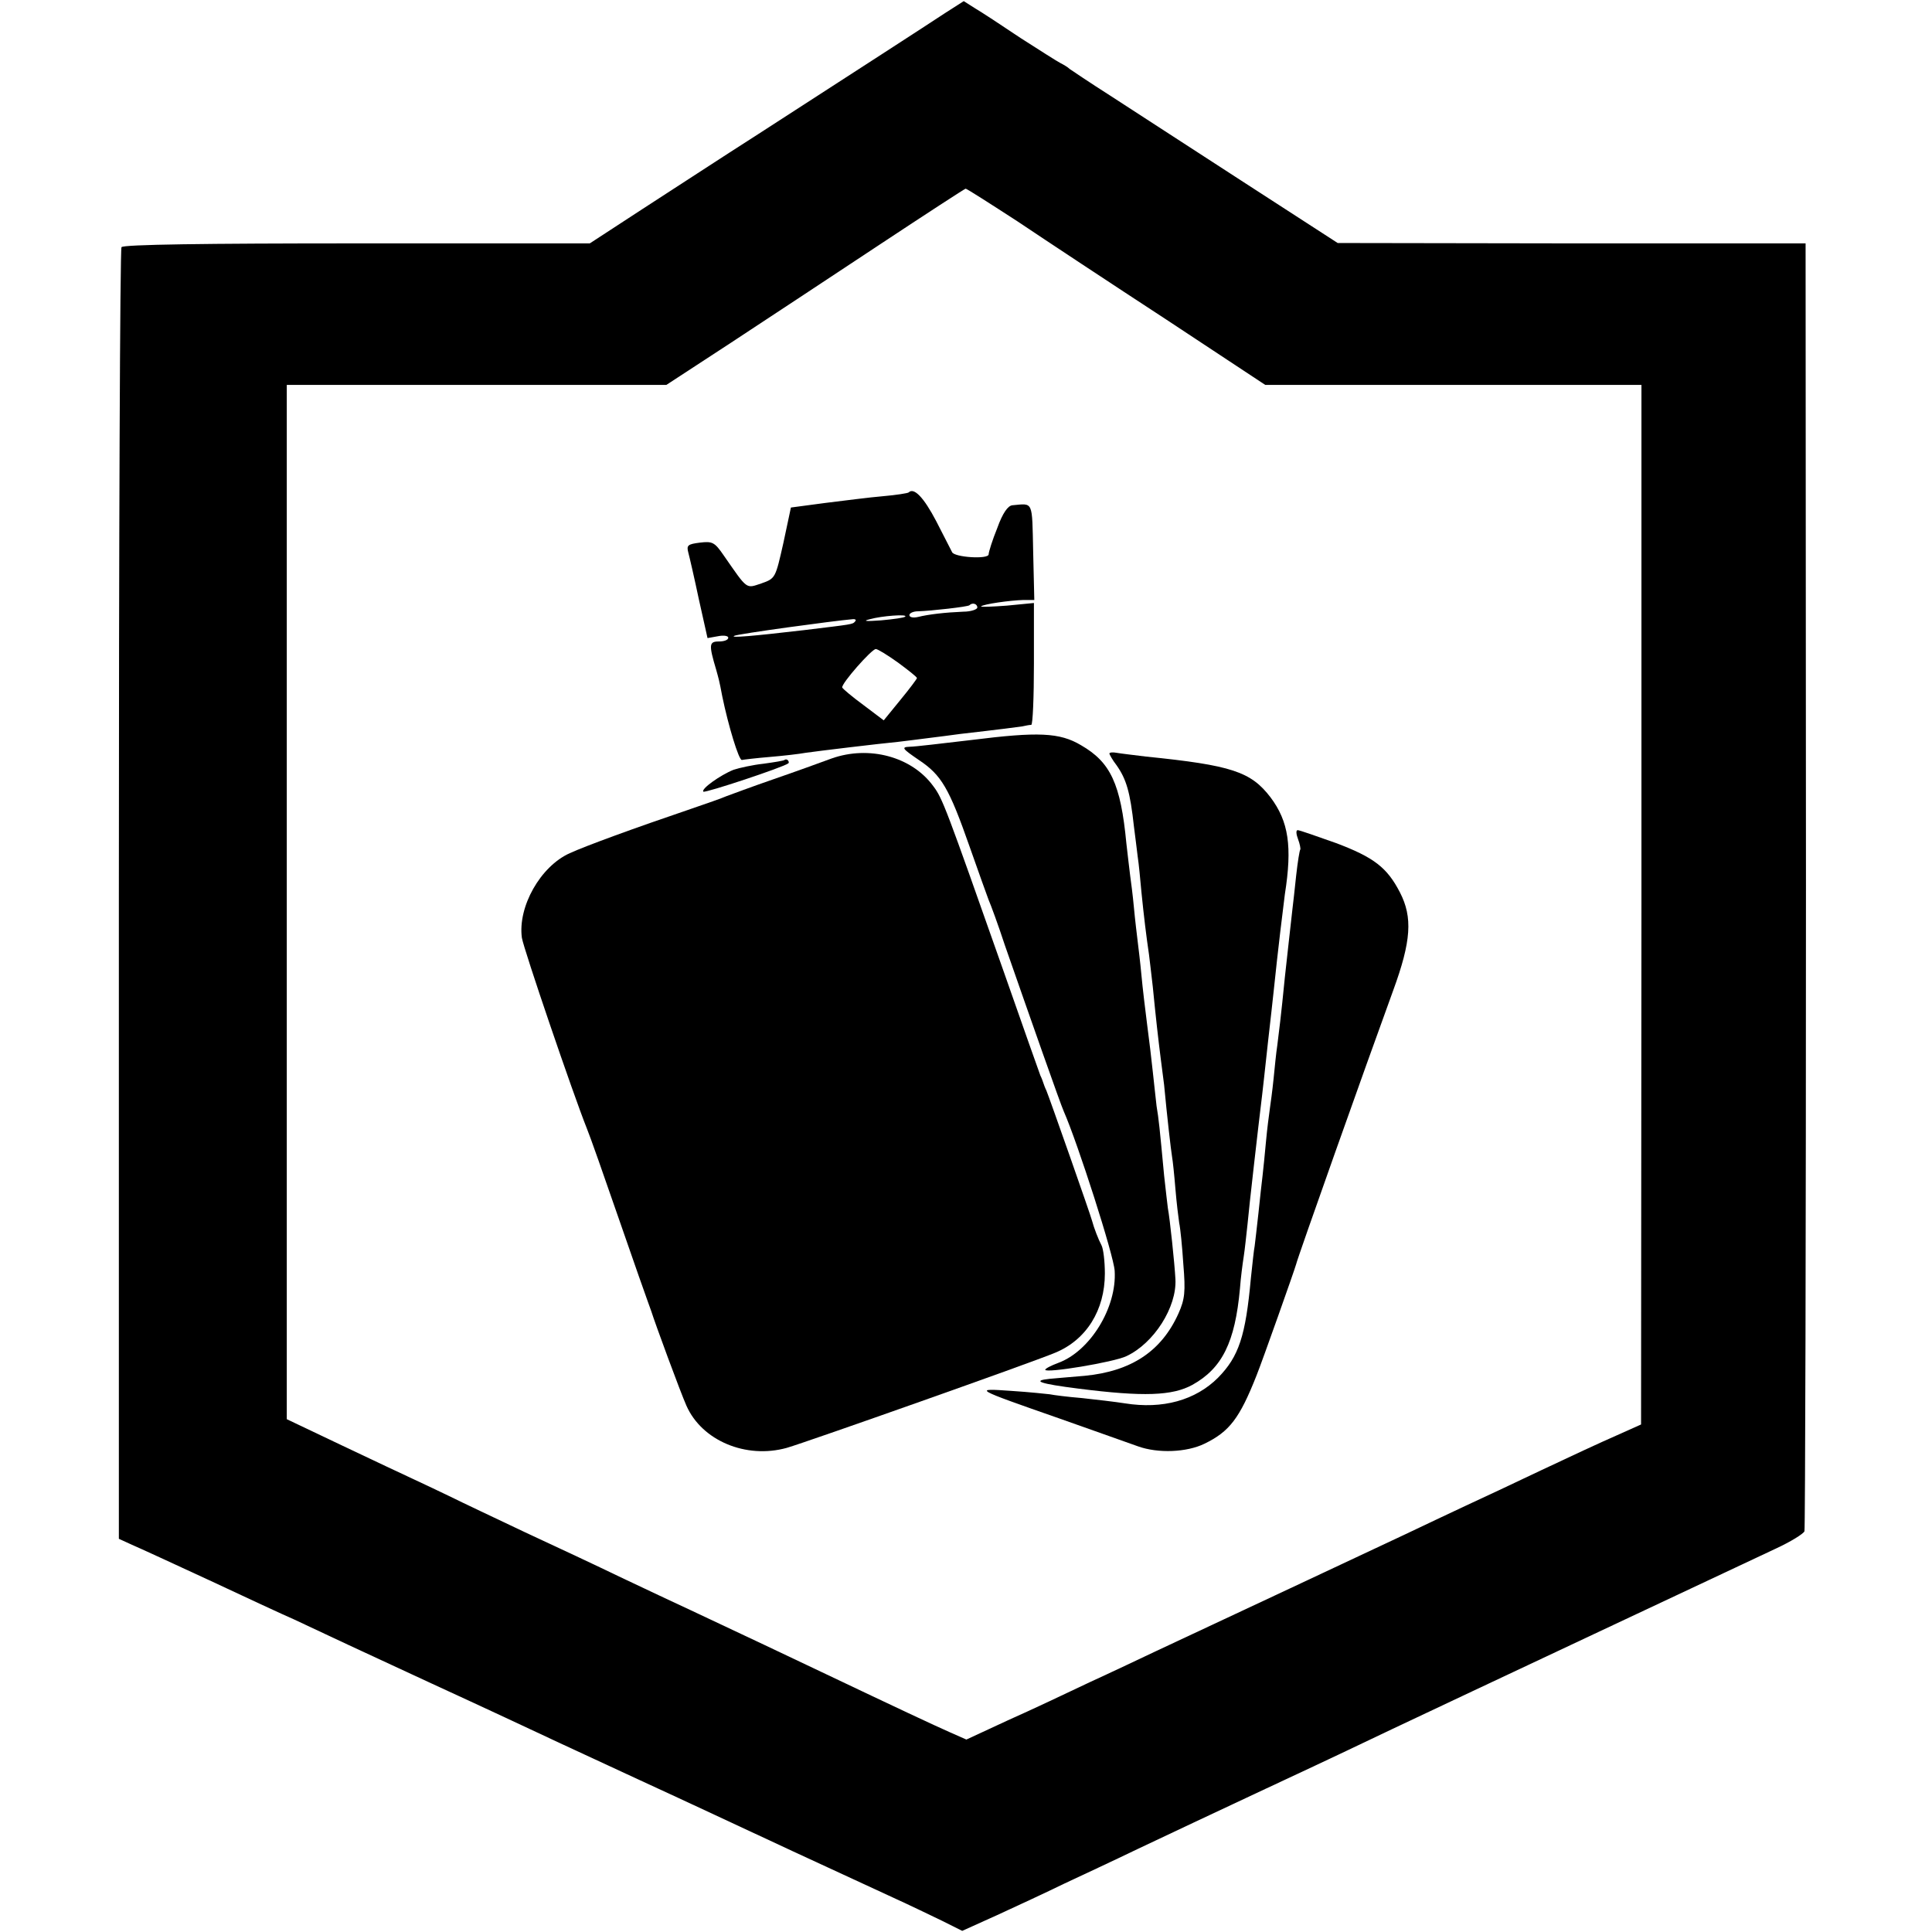
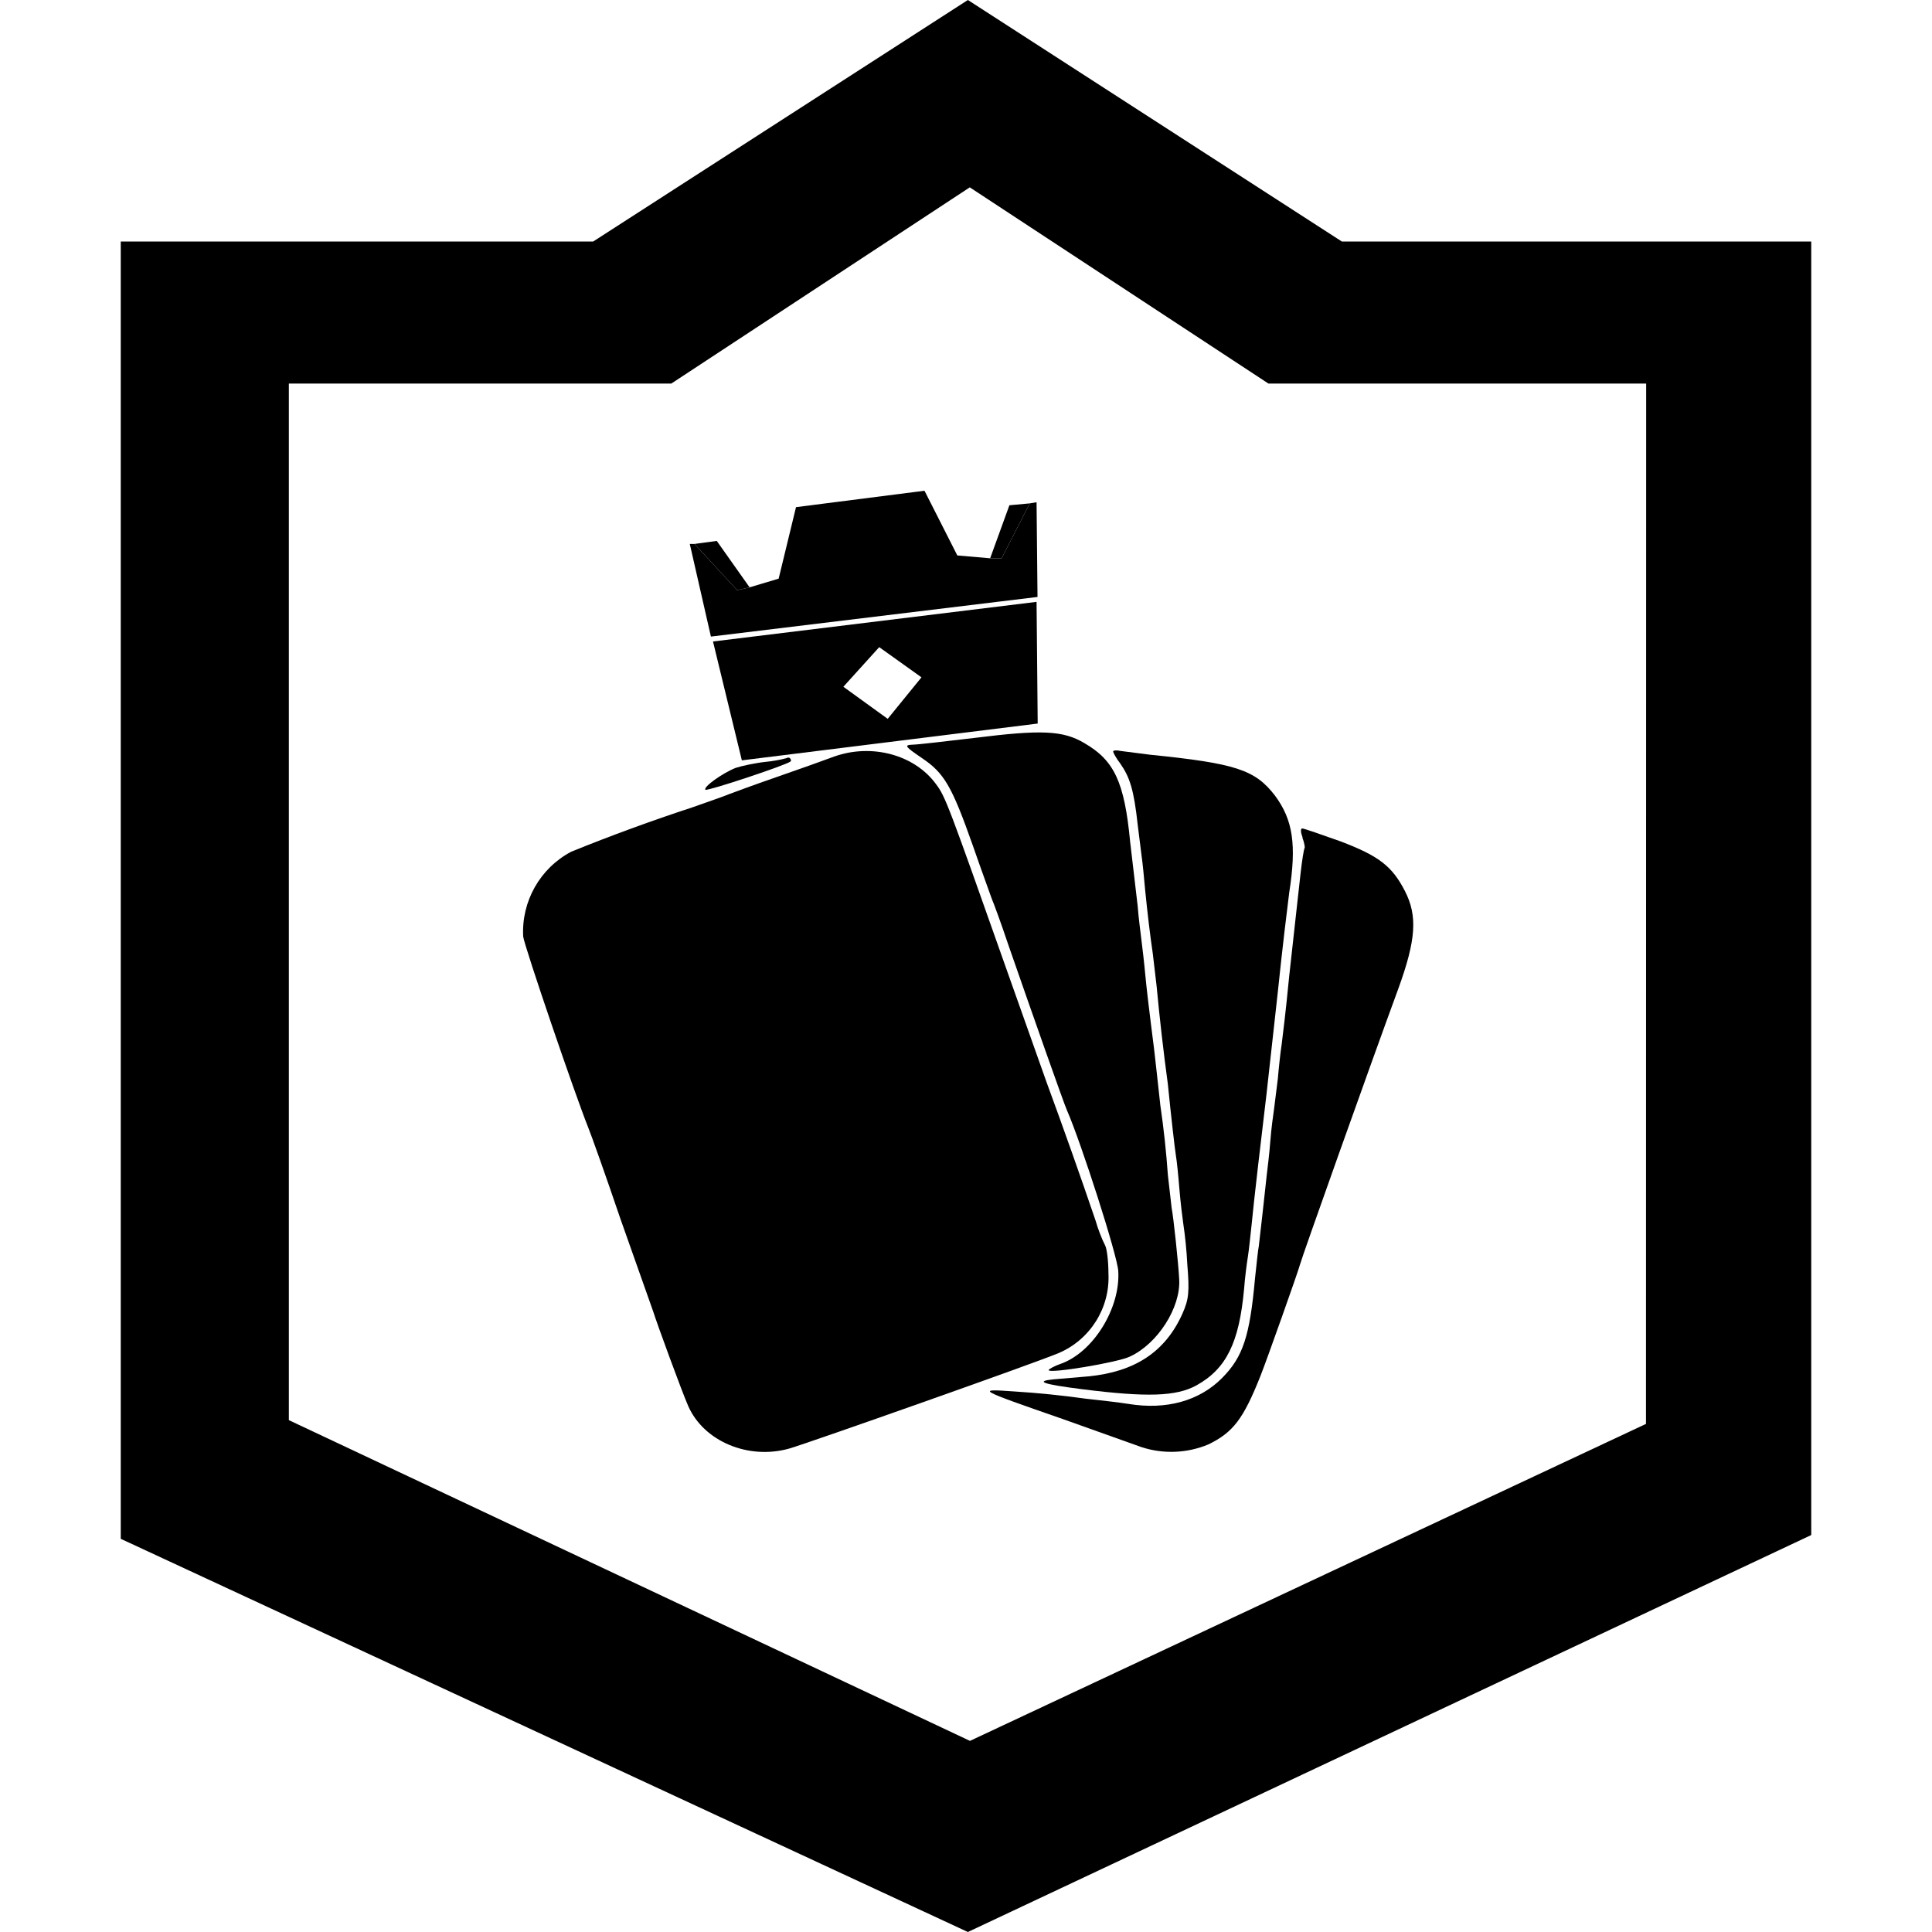
- <svg xmlns="http://www.w3.org/2000/svg" version="1" width="682.667" height="682.667" viewBox="0 0 512 512">
-   <path d="M250.4 3.5c-5.3 3.5-22 14.3-49.4 32-9.4 6-23.3 15.1-30.9 20l-13.8 9H94.6c-40.3 0-62 .3-62.4 1-.4.5-.7 77.8-.7 171.7v170.6l3.5 1.6c1.9.8 11.2 5.1 20.5 9.4 9.4 4.4 19.5 9.1 22.5 10.4 3 1.4 9.6 4.5 14.5 6.8 5 2.3 14.9 6.9 22 10.2 17.4 8 23.3 10.8 34 15.8 5 2.3 14.2 6.6 20.5 9.5 6.3 2.9 15.6 7.2 20.5 9.5 14.5 6.8 24.9 11.6 47 21.8 4.4 2 10.4 4.9 13.3 6.3l5.2 2.6 9.3-4.2c5-2.3 13-6 17.7-8.3 4.7-2.2 13.5-6.3 19.5-9.2 6.1-2.9 21.4-10.1 34-16 12.7-5.9 27.7-13 33.5-15.8 15.4-7.3 93.3-43.9 101.6-47.8 3.9-1.8 7.3-3.9 7.6-4.6.2-.7.4-77.8.4-171.3l-.1-170h-62l-62-.1L329 47.9c-14-9.1-29.8-19.3-35-22.7-5.2-3.3-9.9-6.5-10.5-6.9-.5-.5-1.7-1.2-2.5-1.6-.8-.4-5.5-3.4-10.5-6.6-4.9-3.3-10.4-6.9-12.1-7.9l-3-1.9-5 3.2zm19.3 55.2c7.3 4.9 25 16.6 39.4 26l26.2 17.3H435v137.7l-.1 137.8-6.7 3c-3.7 1.6-12.5 5.7-19.7 9.1-7.1 3.4-16.1 7.6-20 9.4-3.8 1.8-11.3 5.3-16.5 7.8-19.6 9.2-39.4 18.5-65.5 30.7-3.8 1.8-11.8 5.6-17.7 8.3-5.9 2.8-15.6 7.4-21.7 10.1l-11 5.1-4.3-1.9c-4.3-1.9-13.7-6.3-34.3-16.1-10.5-5-17.7-8.4-34.5-16.3-4.1-1.9-12.4-5.8-18.5-8.7-6-2.9-17.5-8.3-25.5-12-8-3.8-16.7-7.9-19.5-9.3-2.7-1.3-7.1-3.4-9.7-4.6-2.6-1.2-11.3-5.3-19.3-9.1L76 376.1V102h100.6l17-11.1c9.3-6.1 27-17.8 39.4-26 12.4-8.2 22.7-14.9 22.9-14.9.3 0 6.4 3.9 13.8 8.7z" />
-   <path d="M240.8 130.5c-.2.2-3.3.7-6.8 1-3.6.3-10.5 1.2-15.4 1.8l-9 1.2-2 9.4c-2.1 9.3-2.1 9.4-5.8 10.7-4.2 1.4-3.6 1.8-10-7.4-2.4-3.5-3-3.8-6.3-3.4-3.2.4-3.6.7-3.1 2.6.3 1.1 1.6 6.7 2.8 12.4l2.3 10.3 2.8-.5c1.5-.3 2.7-.1 2.7.4 0 .6-1.1 1-2.5 1-2.6 0-2.7.8-.7 7.5.6 2.2.8 2.7 1.6 7 1.6 7.8 4.4 17 5.2 16.9.5-.1 3.8-.5 7.4-.8 3.6-.3 7.9-.8 9.5-1.1 3.5-.5 19.3-2.4 24.5-2.9 1.9-.2 5.5-.7 8-1 2.5-.3 6.3-.8 8.5-1.1 10.5-1.2 15-1.8 16.4-2 .9-.2 1.9-.4 2.4-.4.4-.1.7-7.4.7-16.2v-16.1l-7.2.7c-4 .3-7 .4-6.8.2.6-.6 7.6-1.6 11.3-1.7h2.8l-.3-12.8c-.3-13.7.1-12.8-5.5-12.3-1.2.1-2.6 2.1-4 6-1.3 3.2-2.3 6.4-2.3 7 0 1.4-9.2.8-9.7-.6-.2-.4-2.1-4.1-4.2-8.2-3.3-6.3-5.9-9-7.3-7.6zM259 161c0 .5-1.7 1.1-3.7 1.1-4.8.2-9.2.7-12 1.4-1.3.3-2.3.1-2.3-.5 0-.5 1-1 2.3-1 3.4-.1 13.2-1.2 13.6-1.6.8-.8 2.1-.4 2.1.6zm-19.1 2.4c-.2.3-3.1.7-6.4 1-4.1.3-5 .2-3-.3 3.2-.9 10.1-1.4 9.4-.7zm-13.3 1.3c-.7.8-.5.7-13.6 2.3-13.7 1.6-19.7 2.1-18.4 1.5.8-.5 26.5-4 31.3-4.4.8-.1 1.1.2.7.6zm11.4 10.9c2.7 2 5 3.8 5 4.1 0 .2-2 2.9-4.4 5.8l-4.4 5.4-5.3-4c-3-2.2-5.5-4.3-5.7-4.7-.3-1 7.8-10.2 8.9-10.2.5 0 3.1 1.6 5.9 3.6zM257.5 196.1c-7.7.9-15.1 1.8-16.5 1.8-2.2.1-1.9.5 2.5 3.5 6 4 8 7.4 13.5 23.1 2.3 6.6 4.6 12.9 5 14 .5 1.1 2.5 6.5 4.3 12 6.7 19.2 14.7 42 15.6 44 3.7 8.4 13.3 38.3 13.5 42.3.6 9.7-6.5 21.3-15 24.4-1.9.7-3.4 1.5-3.4 1.8 0 1 18.2-2 21.5-3.6 7.3-3.4 13.4-13 13-20.4-.2-4-1.5-16.3-2-18.8-.1-.9-.6-4.9-1-8.7-1.2-12.8-1.4-14.8-2-18.4-.2-2-.7-6.1-1-9.1-.3-3-1-8.7-1.5-12.5-.5-3.9-1.2-9.7-1.5-13-.3-3.3-.8-7.4-1-9-.2-1.7-.7-5.7-1-9-.3-3.3-.8-7.1-1-8.5-.2-1.4-.6-5.2-1-8.5-1.5-15.8-4.2-21.5-12-26-5.7-3.4-11.4-3.6-29-1.4z" />
-   <path d="M220.4 201c-2.7 1-9.6 3.5-15.4 5.5-5.8 2-11.4 4.1-12.5 4.5-1.1.5-5.4 2-9.5 3.4-15 5.1-27.6 9.7-32 11.7-7.8 3.5-13.8 14.2-12.7 22.4.4 2.8 13.6 41.5 17.2 50.5.8 1.9 4.6 12.7 8.5 24 3.9 11.3 7.4 21.2 7.7 22 .3.8.7 1.9.9 2.5 1 3.2 7.7 21.4 9.3 25 4.1 9.3 15.8 14.2 26.6 11.2 5.5-1.6 64.9-22.6 71.1-25.2 8.3-3.4 13.2-11.3 13.2-21 0-3.2-.4-6.6-.9-7.5-.8-1.5-2-4.6-2.5-6.5-.3-1.3-11.3-32.6-12.1-34.5-.4-.8-.7-1.7-.8-2-.1-.3-.4-1.2-.8-2-.3-.8-4.7-13.2-9.7-27.5-15.4-43.7-16.2-45.9-18.7-49.2-5.7-7.8-17-10.8-26.9-7.3z" />
-   <path d="M294 199.7c0 .2.8 1.7 1.9 3.1 2.6 3.7 3.6 7.1 4.6 16.2.3 2.5.8 6.1 1 8 .3 1.9.7 6.2 1 9.5.6 6 1.3 11.8 2 16.5.2 1.4.6 5.2 1 8.5.8 8.2 1.5 14.3 2.1 19 .3 2.2.7 5.3.9 7 .8 8.5 1.8 17.2 2.1 19 .2 1.1.6 4.9.9 8.6.3 3.6.8 7.7 1 9 .3 1.3.8 6.3 1.1 11 .6 7.2.4 9.2-1.3 13-4.5 10-12.5 15.3-24.8 16.5-3.8.3-8 .7-9.3.8-4.9.5-2.7 1.3 7.6 2.6 17.3 2.2 24.9 1.9 30.2-1 7.9-4.4 11.3-11.3 12.6-25.5.2-2.8.7-6.6 1-8.5.3-1.9.7-5.8 1-8.5.4-4.5 2.8-25.5 3.9-34.5.2-1.9.7-6 1-9 .3-3 .8-7.1 1-9 .2-1.9.7-6 1-9 1.2-11.6 2.6-22.9 3-26 2-12.7 1-19.3-3.8-25.7-5.2-6.8-10.3-8.5-33-10.8-3.2-.4-6.7-.8-7.8-1-1-.2-1.9-.1-1.9.2zM207.9 201.4c-.2.2-2.7.6-5.6 1-2.8.3-6.4 1.1-7.9 1.6-3.5 1.4-8.7 5.1-8 5.8.5.4 21.3-6.5 22.5-7.5.2-.1.2-.5-.1-.8-.2-.3-.7-.3-.9-.1z" />
-   <path d="M344 222.4c.5 1.3.7 2.6.6 2.7-.2.2-.7 3.3-1.1 6.9-.4 3.6-.8 7.6-1 9-.4 3.8-1.6 14-2 18-1 10.2-1.6 14.8-2 18-.3 1.9-.7 6-1 9-.3 3-.8 6.6-1 8-.2 1.4-.7 5.2-1 8.5-.3 3.3-.7 7.3-.9 9-.2 1.6-.7 6.1-1.1 10-.4 3.8-.9 7.8-1 8.7-.2.9-.6 4.8-1 8.5-1.4 15.4-3.2 20.8-8.7 26.4-6 6-14.7 8.4-24.7 6.8-2.5-.4-7.7-1-11.4-1.4-3.7-.3-7.6-.8-8.5-1-.9-.1-5.5-.6-10.2-.9-10.1-.7-10.2-.7 13 7.4 9.1 3.2 18.3 6.5 20.6 7.3 5.3 1.9 12.9 1.6 17.6-.7 6.6-3.2 9.3-6.7 13.8-18.1 1.6-4 10.1-28 10.5-29.5.3-1.5 18.3-52.2 25.7-72.5 4.8-13.1 5.2-19.4 1.8-26-3.4-6.6-6.9-9.3-17-13.1-5.1-1.8-9.6-3.4-10.1-3.4s-.4 1.1.1 2.4z" />
+ <svg xmlns="http://www.w3.org/2000/svg" viewBox="0 0 1024 1024">
+   <path d="M711.2 128 513 0 314.4 128H64v687.6L513 1024l447-210.4V128zm161.2 626.7-358.3 168-361-170V203.3h202.7L514 99.3l158.3 104h200.2z" />
+   <path d="m368.1 288.3 22.6 24.5 6.6-1.5-17.4-24.6zm156.7 7.6h6.1l14.9-29.1-10.8 1z" />
+   <path d="m365.6 288.3 11.2 49.1 173.1-21-.5-50.2-3.6.6-14.9 29.1h-6.1l-17.4-1.5-17.4-34.3-68.1 8.7-9.2 37.9-15.4 4.6-6.6 1.5-22.6-24.5zM549.4 319l-171.5 21 15.3 63L550 383.5zm-78.9 62L447 364l19-21 22.4 16zm46.1 10.1c-15.4 1.8-30.3 3.6-33.1 3.6-4.4.2-3.8 1 5 7 12 8 16 15 27.1 46.4 4.6 13.3 9.3 26 10 28.1 1 2.3 5 13.1 8.7 24.2 13.4 38.5 29.5 84.3 31.3 88.3 7.4 16.9 26.7 76.9 27.1 85 1.2 19.4-13 42.7-30.1 49-3.8 1.3-6.8 3-6.8 3.5 0 2 36.5-4 43.1-7.2 14.7-6.8 27-26 26.1-41-.4-8-3-32.7-4-37.7l-2-17.5a493 493 0 0 0-4-37l-2-18.2c-.6-6-2-17.5-3-25-1-8-2.4-19.6-3-26.2s-1.6-14.9-2-18c-.4-3.5-1.5-11.5-2-18.1l-2-17.1-2-17c-3-31.8-8.5-43.2-24.2-52.3-11.4-6.8-22.9-7.2-58.2-2.8" />
+   <path d="M442.1 401c-5.4 2-19.3 7-30.9 11s-22.9 8.2-25 9c-2.3 1-11 4-19.2 6.9a1006 1006 0 0 0-64.2 23.5 48 48 0 0 0-25.5 45c.8 5.6 27.3 83.3 34.5 101.3 1.6 3.9 9.3 25.5 17 48.2l17.4 49.2c2 6.4 15.4 43 18.6 50.2 8.3 18.7 31.8 28.5 53.4 22.5 11-3.2 130.4-45.4 142.8-50.6a43.5 43.5 0 0 0 26.5-42.2c0-6.4-.8-13.2-1.8-15-1.6-3-4-9.3-5-13a3231 3231 0 0 0-26-73.4l-21-59.2c-31-87.7-32.6-92.2-37.6-98.8-11.4-15.6-34.1-21.7-54-14.6" />
+   <path d="M590 398.4c0 .4 1.5 3.4 3.7 6.2 5.2 7.4 7.3 14.2 9.3 32.5l2 16c.6 3.9 1.4 12.5 2 19.1 1.2 12 2.6 23.7 4 33.2l2 17a1284 1284 0 0 0 6 52.3c1.7 17 3.7 34.5 4.3 38.1.4 2.2 1.2 9.8 1.8 17.3.6 7.2 1.6 15.4 2 18a229 229 0 0 1 2.2 22.1c1.2 14.5.8 18.5-2.6 26.1-9 20.1-25.1 30.8-49.8 33.2l-18.7 1.6c-9.8 1-5.4 2.6 15.3 5.2 34.7 4.4 50 3.8 60.6-2 15.9-8.8 22.7-22.7 25.3-51.2.4-5.6 1.4-13.3 2-17s1.4-11.7 2-17.2c.8-9 5.7-51.2 7.9-69.2l2-18.1 2-18 2-18.1c2.4-23.3 5.2-46 6-52.3 4-25.5 2-38.7-7.6-51.6-10.5-13.6-20.7-17-66.3-21.6l-15.6-2c-2-.5-3.8-.3-3.8.3Zm-173 3.4a68 68 0 0 1-11.2 2c-5.6.6-12.9 2.2-15.9 3.2-7 2.8-17.4 10.2-16 11.6 1 .8 42.7-13 45.1-15q.6-.5-.2-1.6c-.4-.6-1.4-.6-1.8-.2" />
+   <path d="M690.3 444c1 2.5 1.4 5.2 1.2 5.4-.4.4-1.4 6.6-2.2 13.8l-2 18-4 36.2c-2 20.5-3.2 29.7-4 36.2-.6 3.8-1.5 12-2 18l-2 16c-.4 2.8-1.5 10.5-2 17.2s-1.5 14.6-1.9 18l-2.2 20.1-2 17.5c-.4 1.8-1.2 9.6-2 17-2.8 31-6.4 41.8-17.5 53-12 12.1-29.5 17-49.6 13.7-5-.8-15.5-2-22.9-2.8a494 494 0 0 0-37.6-3.8c-20.2-1.4-20.4-1.4 26.2 14.8L605 767a51 51 0 0 0 35.4-1.4c13.2-6.4 18.6-13.5 27.7-36.4 3.2-8 20.3-56.2 21-59.2S726 565.2 741 524.4c9.6-26.3 10.4-39 3.6-52.2s-13.9-18.6-34.2-26.3c-10.2-3.6-19.2-6.8-20.2-6.8s-.8 2.2.2 4.8Z" />
</svg>
